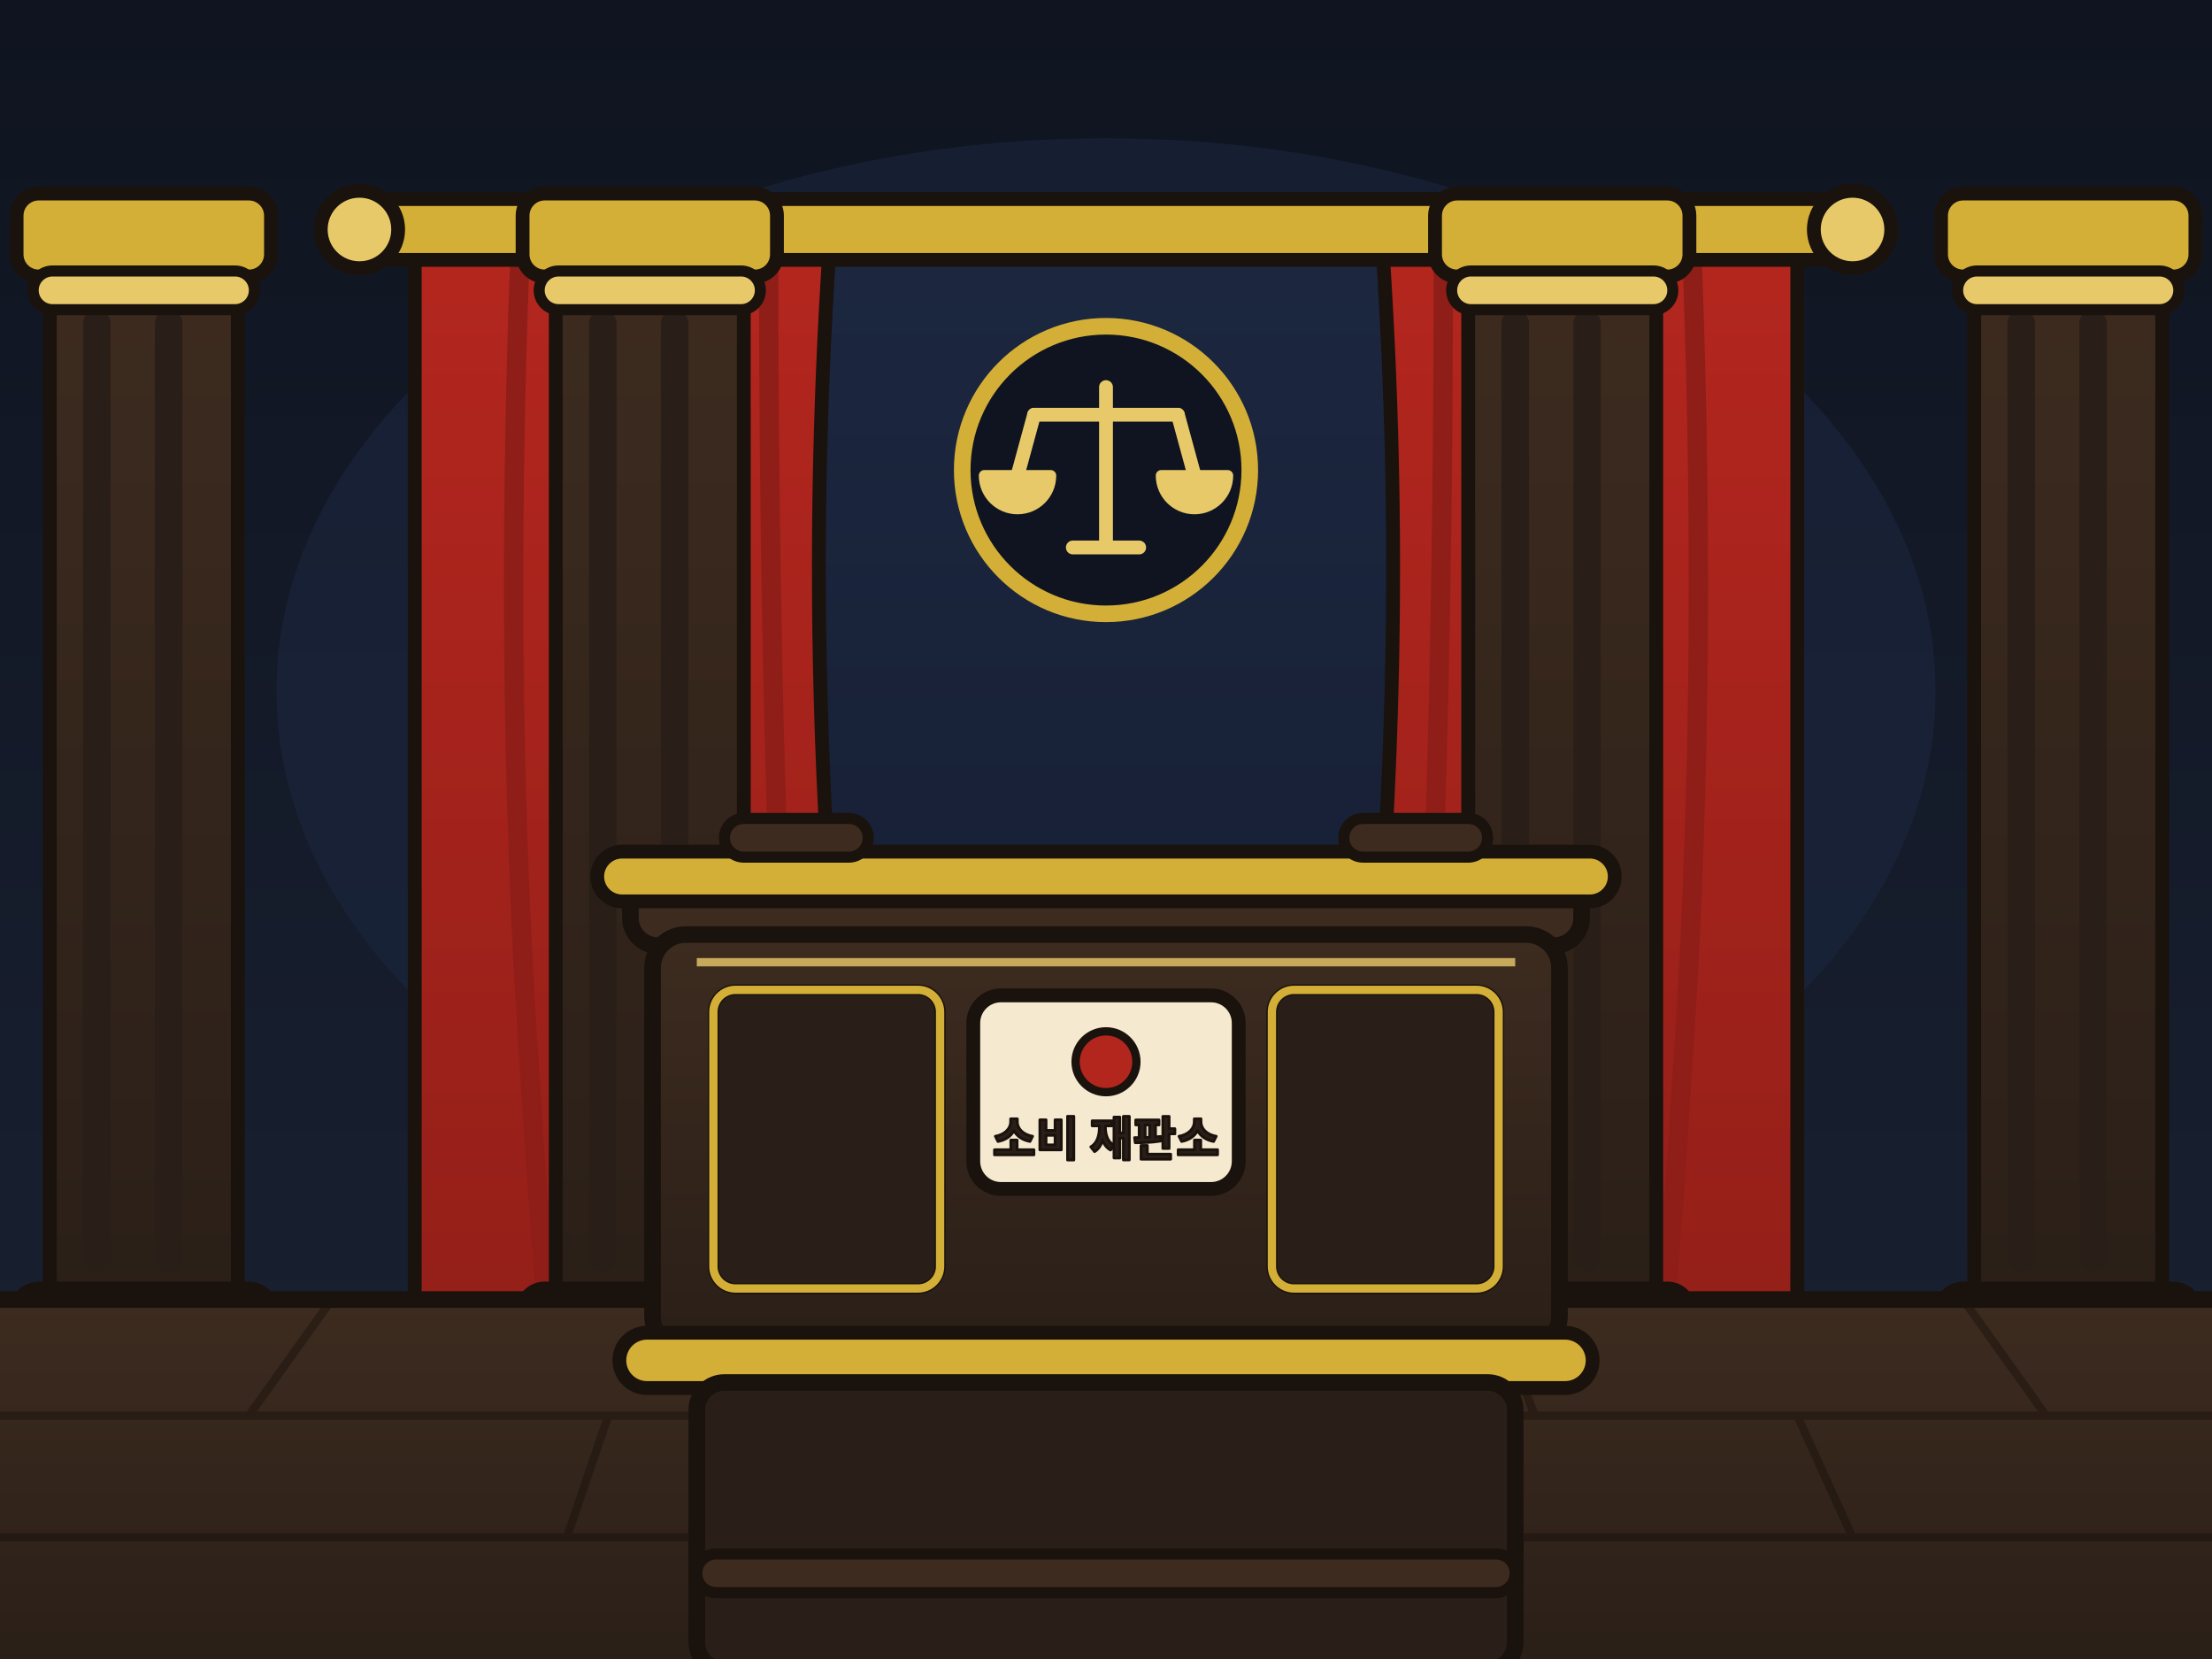
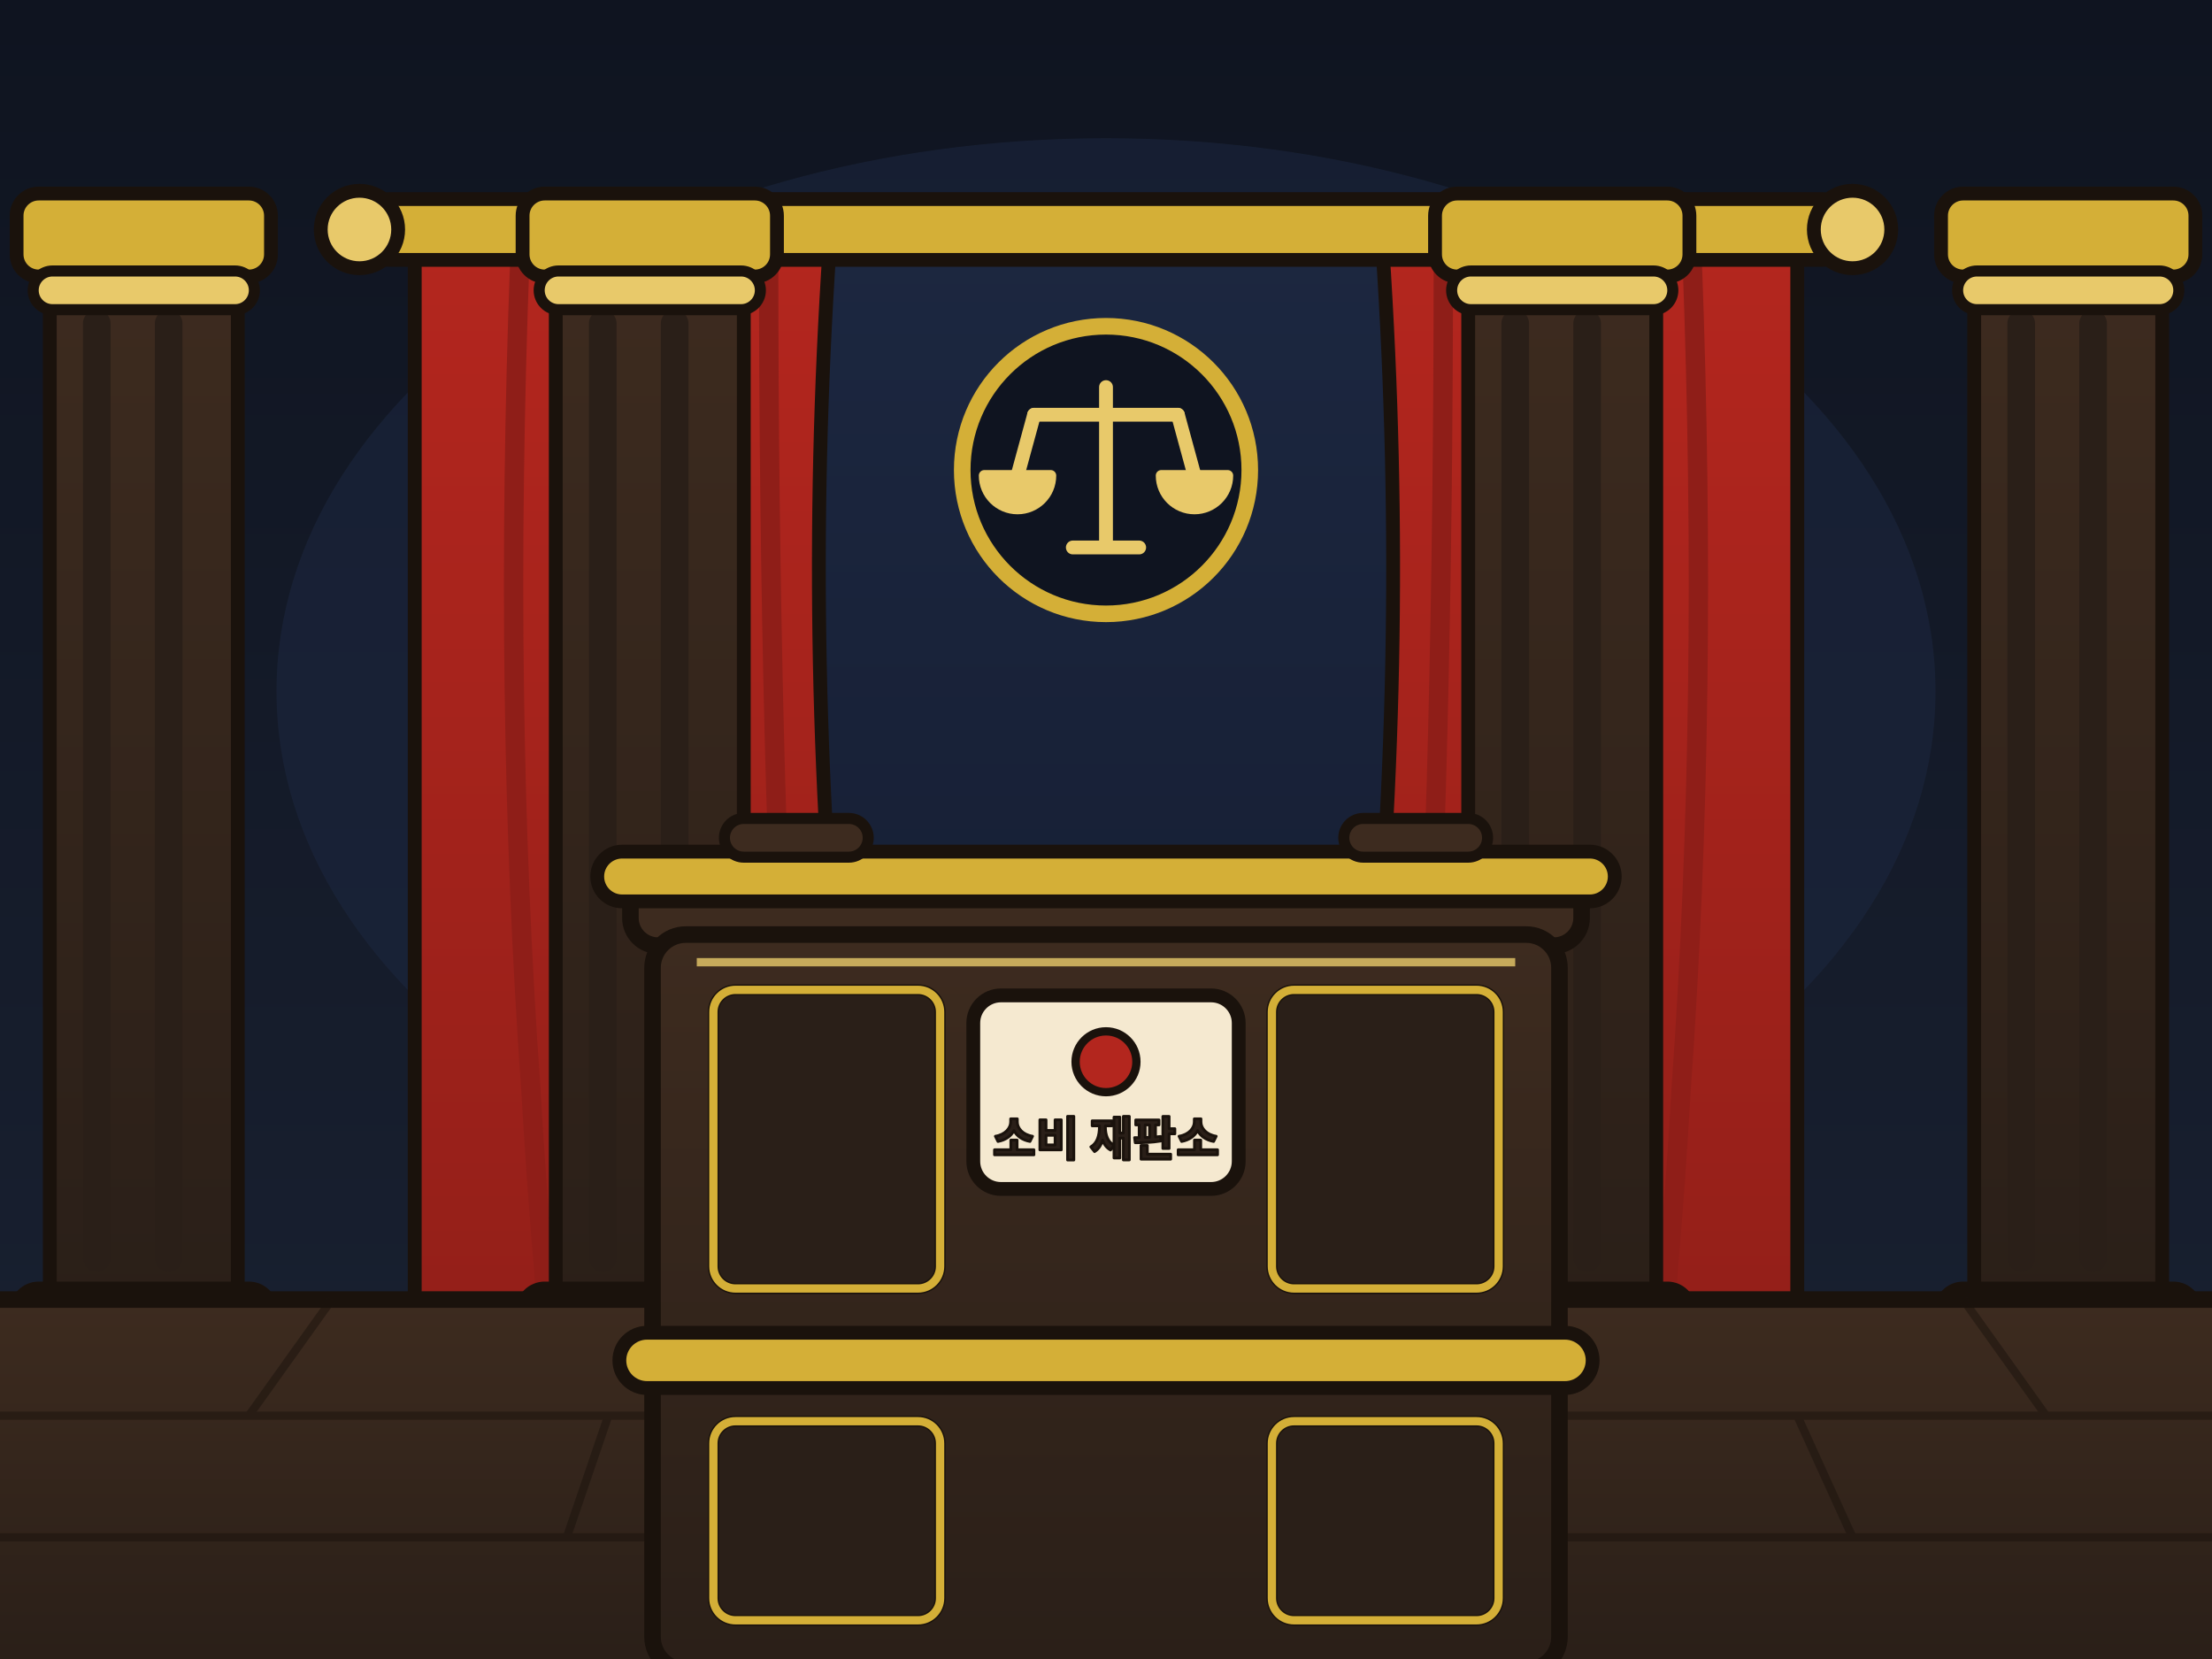
<svg xmlns="http://www.w3.org/2000/svg" viewBox="0 0 800 600" role="img" aria-label="소비 재판소 법정 배경 A안">
  <defs>
    <linearGradient id="wallGrad" x1="0" y1="0" x2="0" y2="1">
      <stop offset="0" stop-color="#0f1420" />
      <stop offset="1" stop-color="#1a2233" />
    </linearGradient>
    <linearGradient id="curtainRed" x1="0" y1="0" x2="0" y2="1">
      <stop offset="0" stop-color="#b3261e" />
      <stop offset="1" stop-color="#8f1e18" />
    </linearGradient>
    <linearGradient id="curtainNavy" x1="0" y1="0" x2="0" y2="1">
      <stop offset="0" stop-color="#1c2740" />
      <stop offset="1" stop-color="#141c30" />
    </linearGradient>
    <linearGradient id="woodFront" x1="0" y1="0" x2="0" y2="1">
      <stop offset="0" stop-color="#3d2b1f" />
      <stop offset="1" stop-color="#2a1f18" />
    </linearGradient>
    <linearGradient id="floorGrad" x1="0" y1="0" x2="0" y2="1">
      <stop offset="0" stop-color="#3d2b1f" />
      <stop offset="1" stop-color="#2a1f18" />
    </linearGradient>
    <g id="curtainPanel">
      <path d="M0,0 h150 q-10,150 6,300 q8,80 24,150 L0,450 Z" fill="url(#curtainRed)" stroke="#1a120c" stroke-width="5" stroke-linejoin="round" />
      <path d="M38,4 q-6,160 4,300 q4,70 12,138" fill="none" stroke="#8f1e18" stroke-width="7" stroke-linecap="round" />
      <path d="M86,4 q-4,170 4,310 q3,60 10,128" fill="none" stroke="#8f1e18" stroke-width="7" stroke-linecap="round" />
      <path d="M128,4 q0,180 8,320 q3,55 12,118" fill="none" stroke="#8f1e18" stroke-width="7" stroke-linecap="round" />
      <path d="M96,330 q40,26 80,20 l-6,34 q-44,8 -86,-24 Z" fill="#d4af37" stroke="#1a120c" stroke-width="5" stroke-linejoin="round" />
    </g>
    <g id="column">
      <rect x="-34" y="96" width="68" height="380" rx="8" fill="url(#woodFront)" stroke="#1a120c" stroke-width="5" />
      <rect x="-22" y="112" width="10" height="348" rx="5" fill="#2a1f18" stroke="none" />
      <rect x="4" y="112" width="10" height="348" rx="5" fill="#2a1f18" stroke="none" />
      <rect x="-46" y="70" width="92" height="30" rx="8" fill="#d4af37" stroke="#1a120c" stroke-width="5" />
      <rect x="-40" y="98" width="80" height="14" rx="7" fill="#e8c96a" stroke="#1a120c" stroke-width="4" />
      <rect x="-46" y="466" width="92" height="26" rx="8" fill="#d4af37" stroke="#1a120c" stroke-width="5" />
    </g>
  </defs>
  <rect x="0" y="0" width="800" height="600" fill="url(#wallGrad)" />
  <ellipse cx="400" cy="250" rx="300" ry="200" fill="#1c2740" opacity="0.55" />
  <rect x="150" y="86" width="500" height="380" fill="url(#curtainNavy)" stroke="#1a120c" stroke-width="5" />
  <use href="#curtainPanel" x="150" y="90" />
  <use href="#curtainPanel" x="-150" y="90" transform="scale(-1,1) translate(-500,0)" />
  <rect x="130" y="72" width="540" height="22" rx="11" fill="#d4af37" stroke="#1a120c" stroke-width="5" />
  <circle cx="130" cy="83" r="14" fill="#e8c96a" stroke="#1a120c" stroke-width="5" />
  <circle cx="670" cy="83" r="14" fill="#e8c96a" stroke="#1a120c" stroke-width="5" />
  <g stroke="#1a120c" stroke-width="4" stroke-linejoin="round">
    <circle cx="400" cy="170" r="52" fill="#0f1420" />
    <circle cx="400" cy="170" r="52" fill="none" stroke="#d4af37" stroke-width="6" />
    <g stroke="#e8c96a" stroke-width="5" fill="none" stroke-linecap="round">
      <line x1="400" y1="140" x2="400" y2="196" />
      <line x1="374" y1="150" x2="426" y2="150" />
      <line x1="374" y1="150" x2="368" y2="172" />
      <line x1="426" y1="150" x2="432" y2="172" />
      <path d="M356,172 h24 a12,12 0 0 1 -24,0 Z" fill="#e8c96a" stroke-width="4" />
      <path d="M420,172 h24 a12,12 0 0 1 -24,0 Z" fill="#e8c96a" stroke-width="4" />
      <line x1="388" y1="198" x2="412" y2="198" />
    </g>
  </g>
  <use href="#column" x="235" y="0" />
  <use href="#column" x="565" y="0" />
  <use href="#column" x="52" y="0" />
  <use href="#column" x="748" y="0" />
  <rect x="0" y="470" width="800" height="130" fill="url(#floorGrad)" />
  <line x1="0" y1="470" x2="800" y2="470" stroke="#1a120c" stroke-width="6" />
  <g stroke="#1a120c" stroke-width="3" opacity="0.5">
    <line x1="0" y1="512" x2="800" y2="512" />
    <line x1="0" y1="556" x2="800" y2="556" />
    <line x1="120" y1="470" x2="90" y2="512" />
    <line x1="330" y1="470" x2="315" y2="512" />
    <line x1="540" y1="470" x2="555" y2="512" />
    <line x1="710" y1="470" x2="740" y2="512" />
    <line x1="220" y1="512" x2="205" y2="556" />
    <line x1="470" y1="512" x2="485" y2="556" />
    <line x1="650" y1="512" x2="670" y2="556" />
  </g>
  <g stroke="#1a120c" stroke-linejoin="round">
    <rect x="228" y="316" width="344" height="26" rx="10" fill="#3d2b1f" stroke-width="6" />
    <rect x="216" y="308" width="368" height="18" rx="9" fill="#d4af37" stroke-width="5" />
-     <rect x="236" y="338" width="328" height="150" rx="12" fill="url(#woodFront)" stroke-width="6" />
+     <rect x="236" y="338" width="328" height="266" rx="12" fill="url(#woodFront)" stroke-width="6" />
    <rect x="258" y="358" width="82" height="108" rx="8" fill="#2a1f18" stroke-width="4" />
    <rect x="460" y="358" width="82" height="108" rx="8" fill="#2a1f18" stroke-width="4" />
    <rect x="258" y="358" width="82" height="108" rx="8" fill="none" stroke="#d4af37" stroke-width="3" />
    <rect x="460" y="358" width="82" height="108" rx="8" fill="none" stroke="#d4af37" stroke-width="3" />
    <rect x="352" y="360" width="96" height="70" rx="10" fill="#f5e9d0" stroke-width="5" />
    <circle cx="400" cy="384" r="11" fill="#b3261e" stroke-width="3" />
    <text x="400" y="418" text-anchor="middle" font-family="sans-serif" font-size="17" font-weight="700" fill="#2a1f18">소비 재판소</text>
    <rect x="224" y="482" width="352" height="20" rx="10" fill="#d4af37" stroke-width="5" />
-     <rect x="252" y="500" width="296" height="104" rx="10" fill="#2a1f18" stroke-width="6" />
-     <rect x="252" y="562" width="296" height="14" rx="7" fill="#3d2b1f" stroke-width="4" />
+     <rect x="258" y="514" width="82" height="72" rx="8" fill="#2a1f18" stroke-width="4" />
+     <rect x="460" y="514" width="82" height="72" rx="8" fill="#2a1f18" stroke-width="4" />
+     <rect x="258" y="514" width="82" height="72" rx="8" fill="none" stroke="#d4af37" stroke-width="3" />
+     <rect x="460" y="514" width="82" height="72" rx="8" fill="none" stroke="#d4af37" stroke-width="3" />
  </g>
  <line x1="252" y1="348" x2="548" y2="348" stroke="#e8c96a" stroke-width="3" opacity="0.8" />
  <g stroke="#1a120c" stroke-width="4" stroke-linejoin="round">
    <rect x="262" y="296" width="52" height="14" rx="7" fill="#3d2b1f" />
    <rect x="486" y="296" width="52" height="14" rx="7" fill="#3d2b1f" />
  </g>
</svg>
